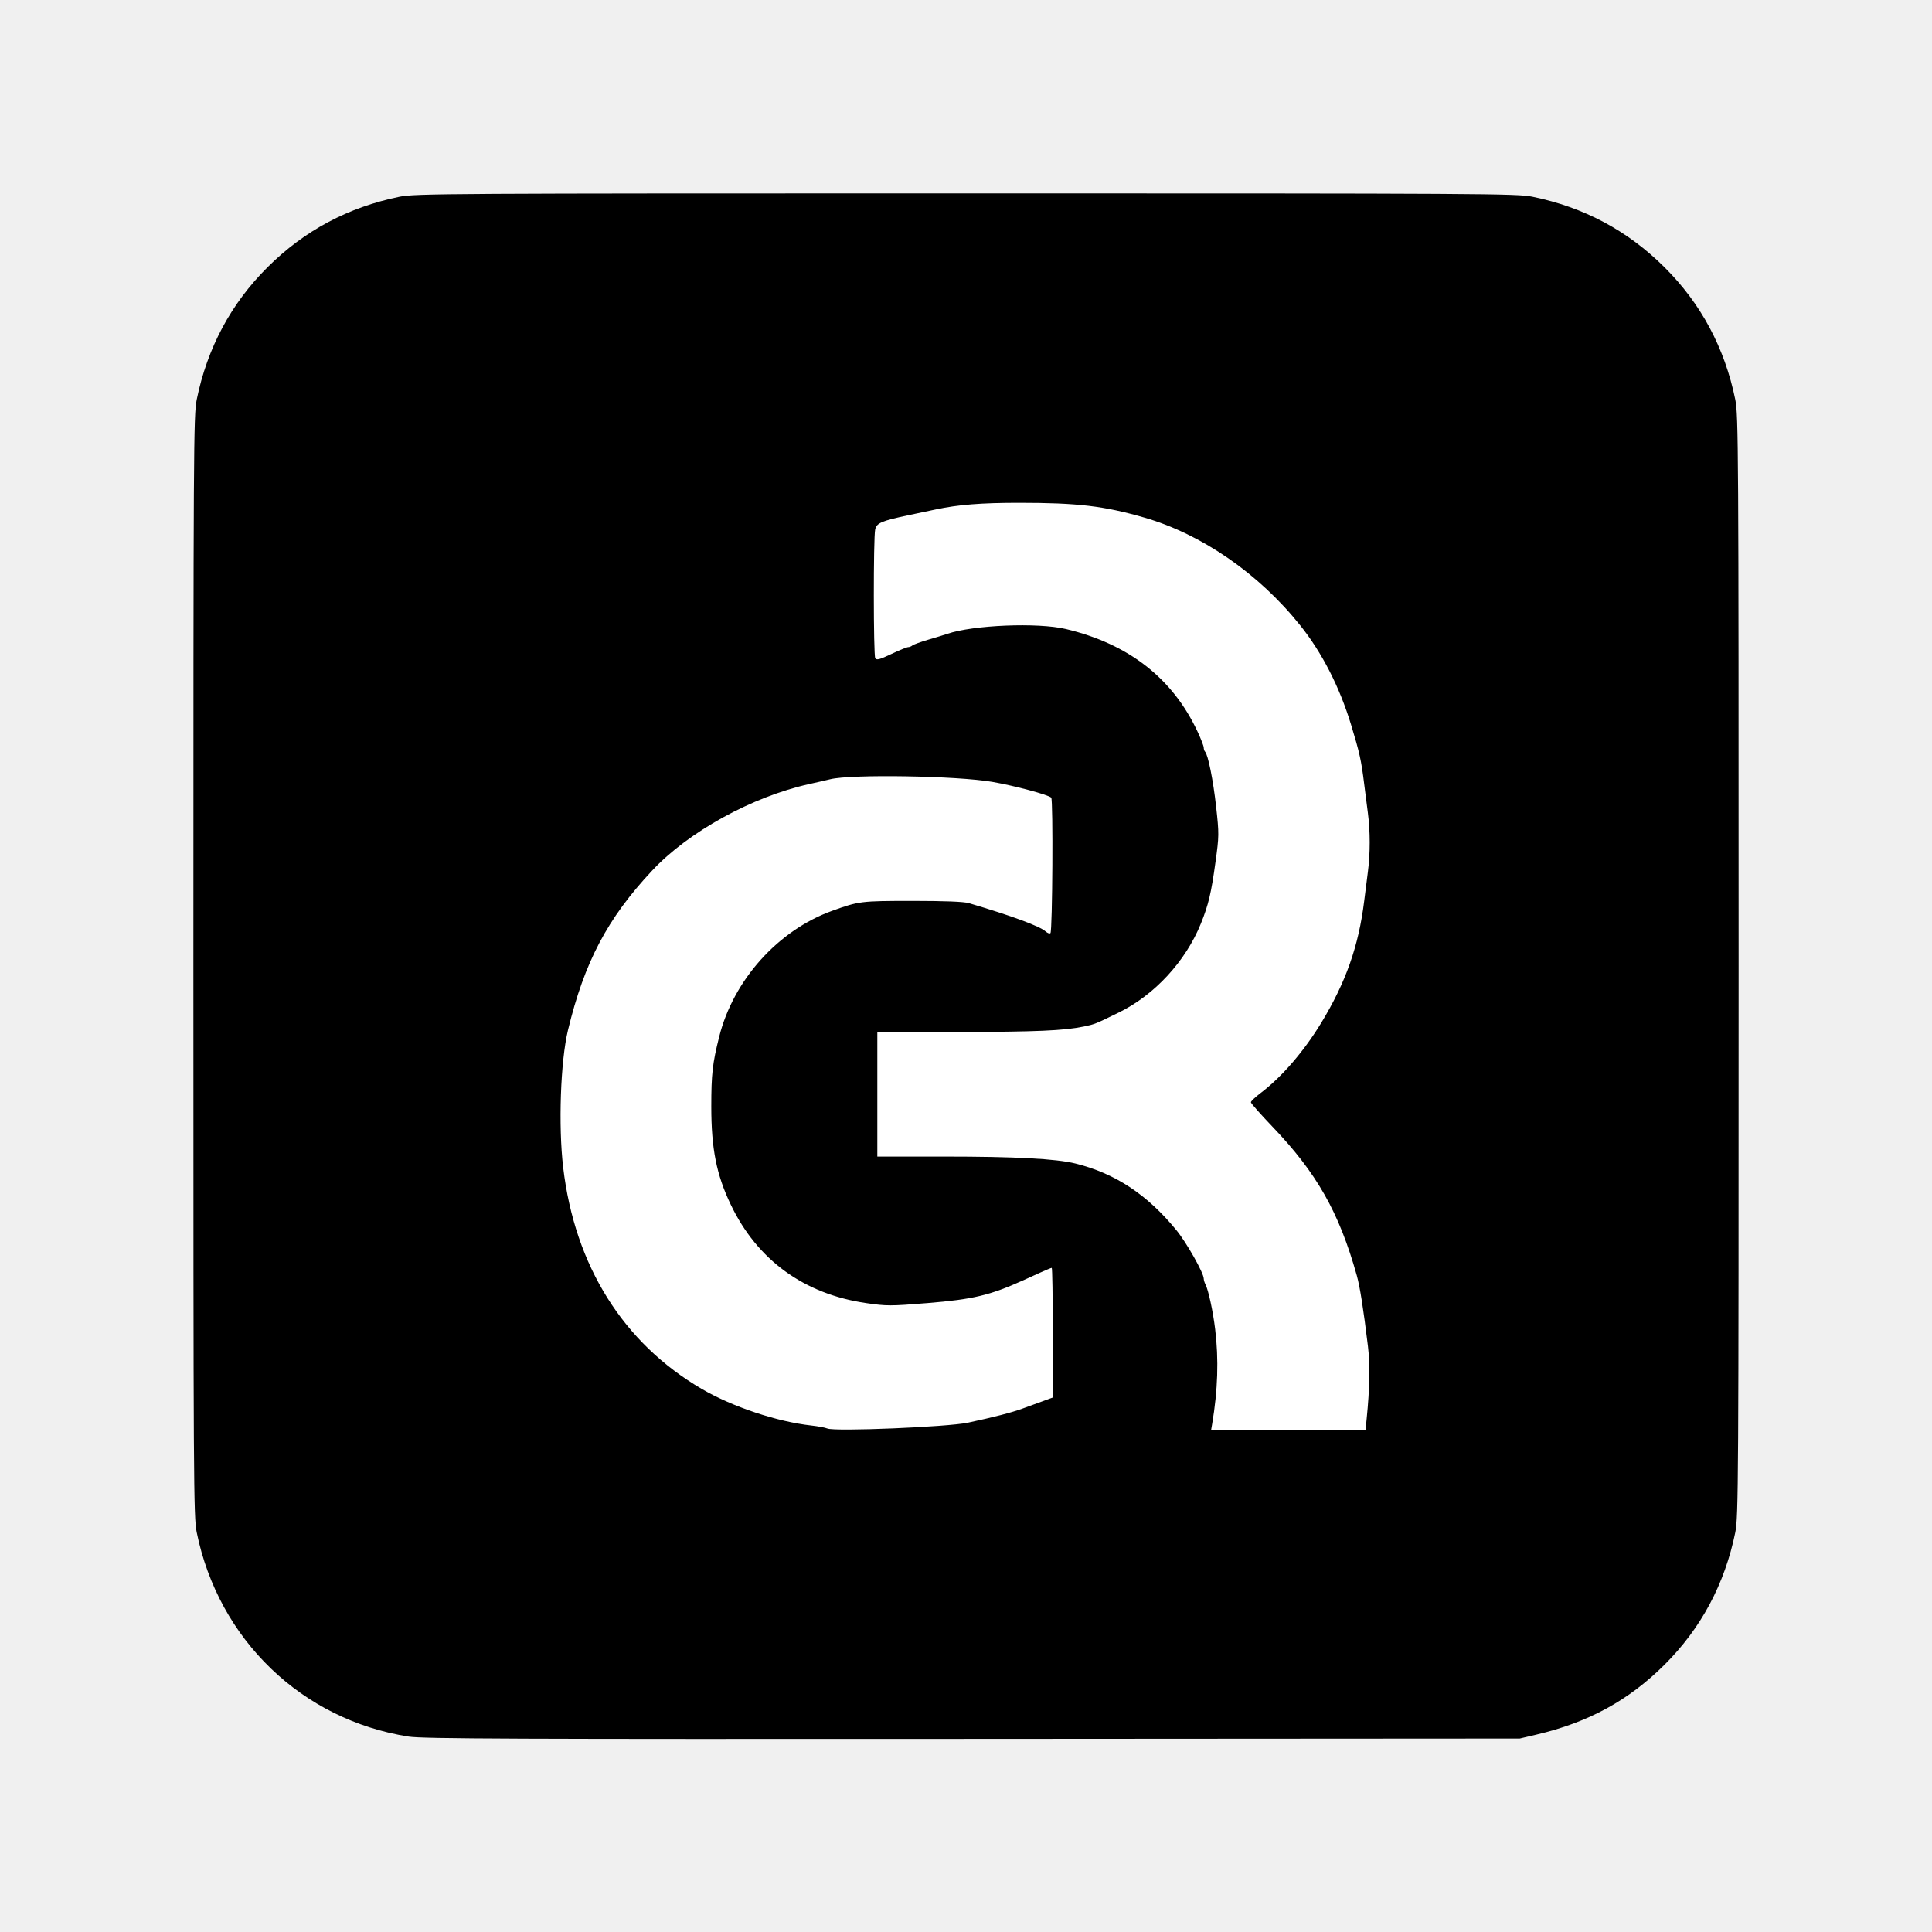
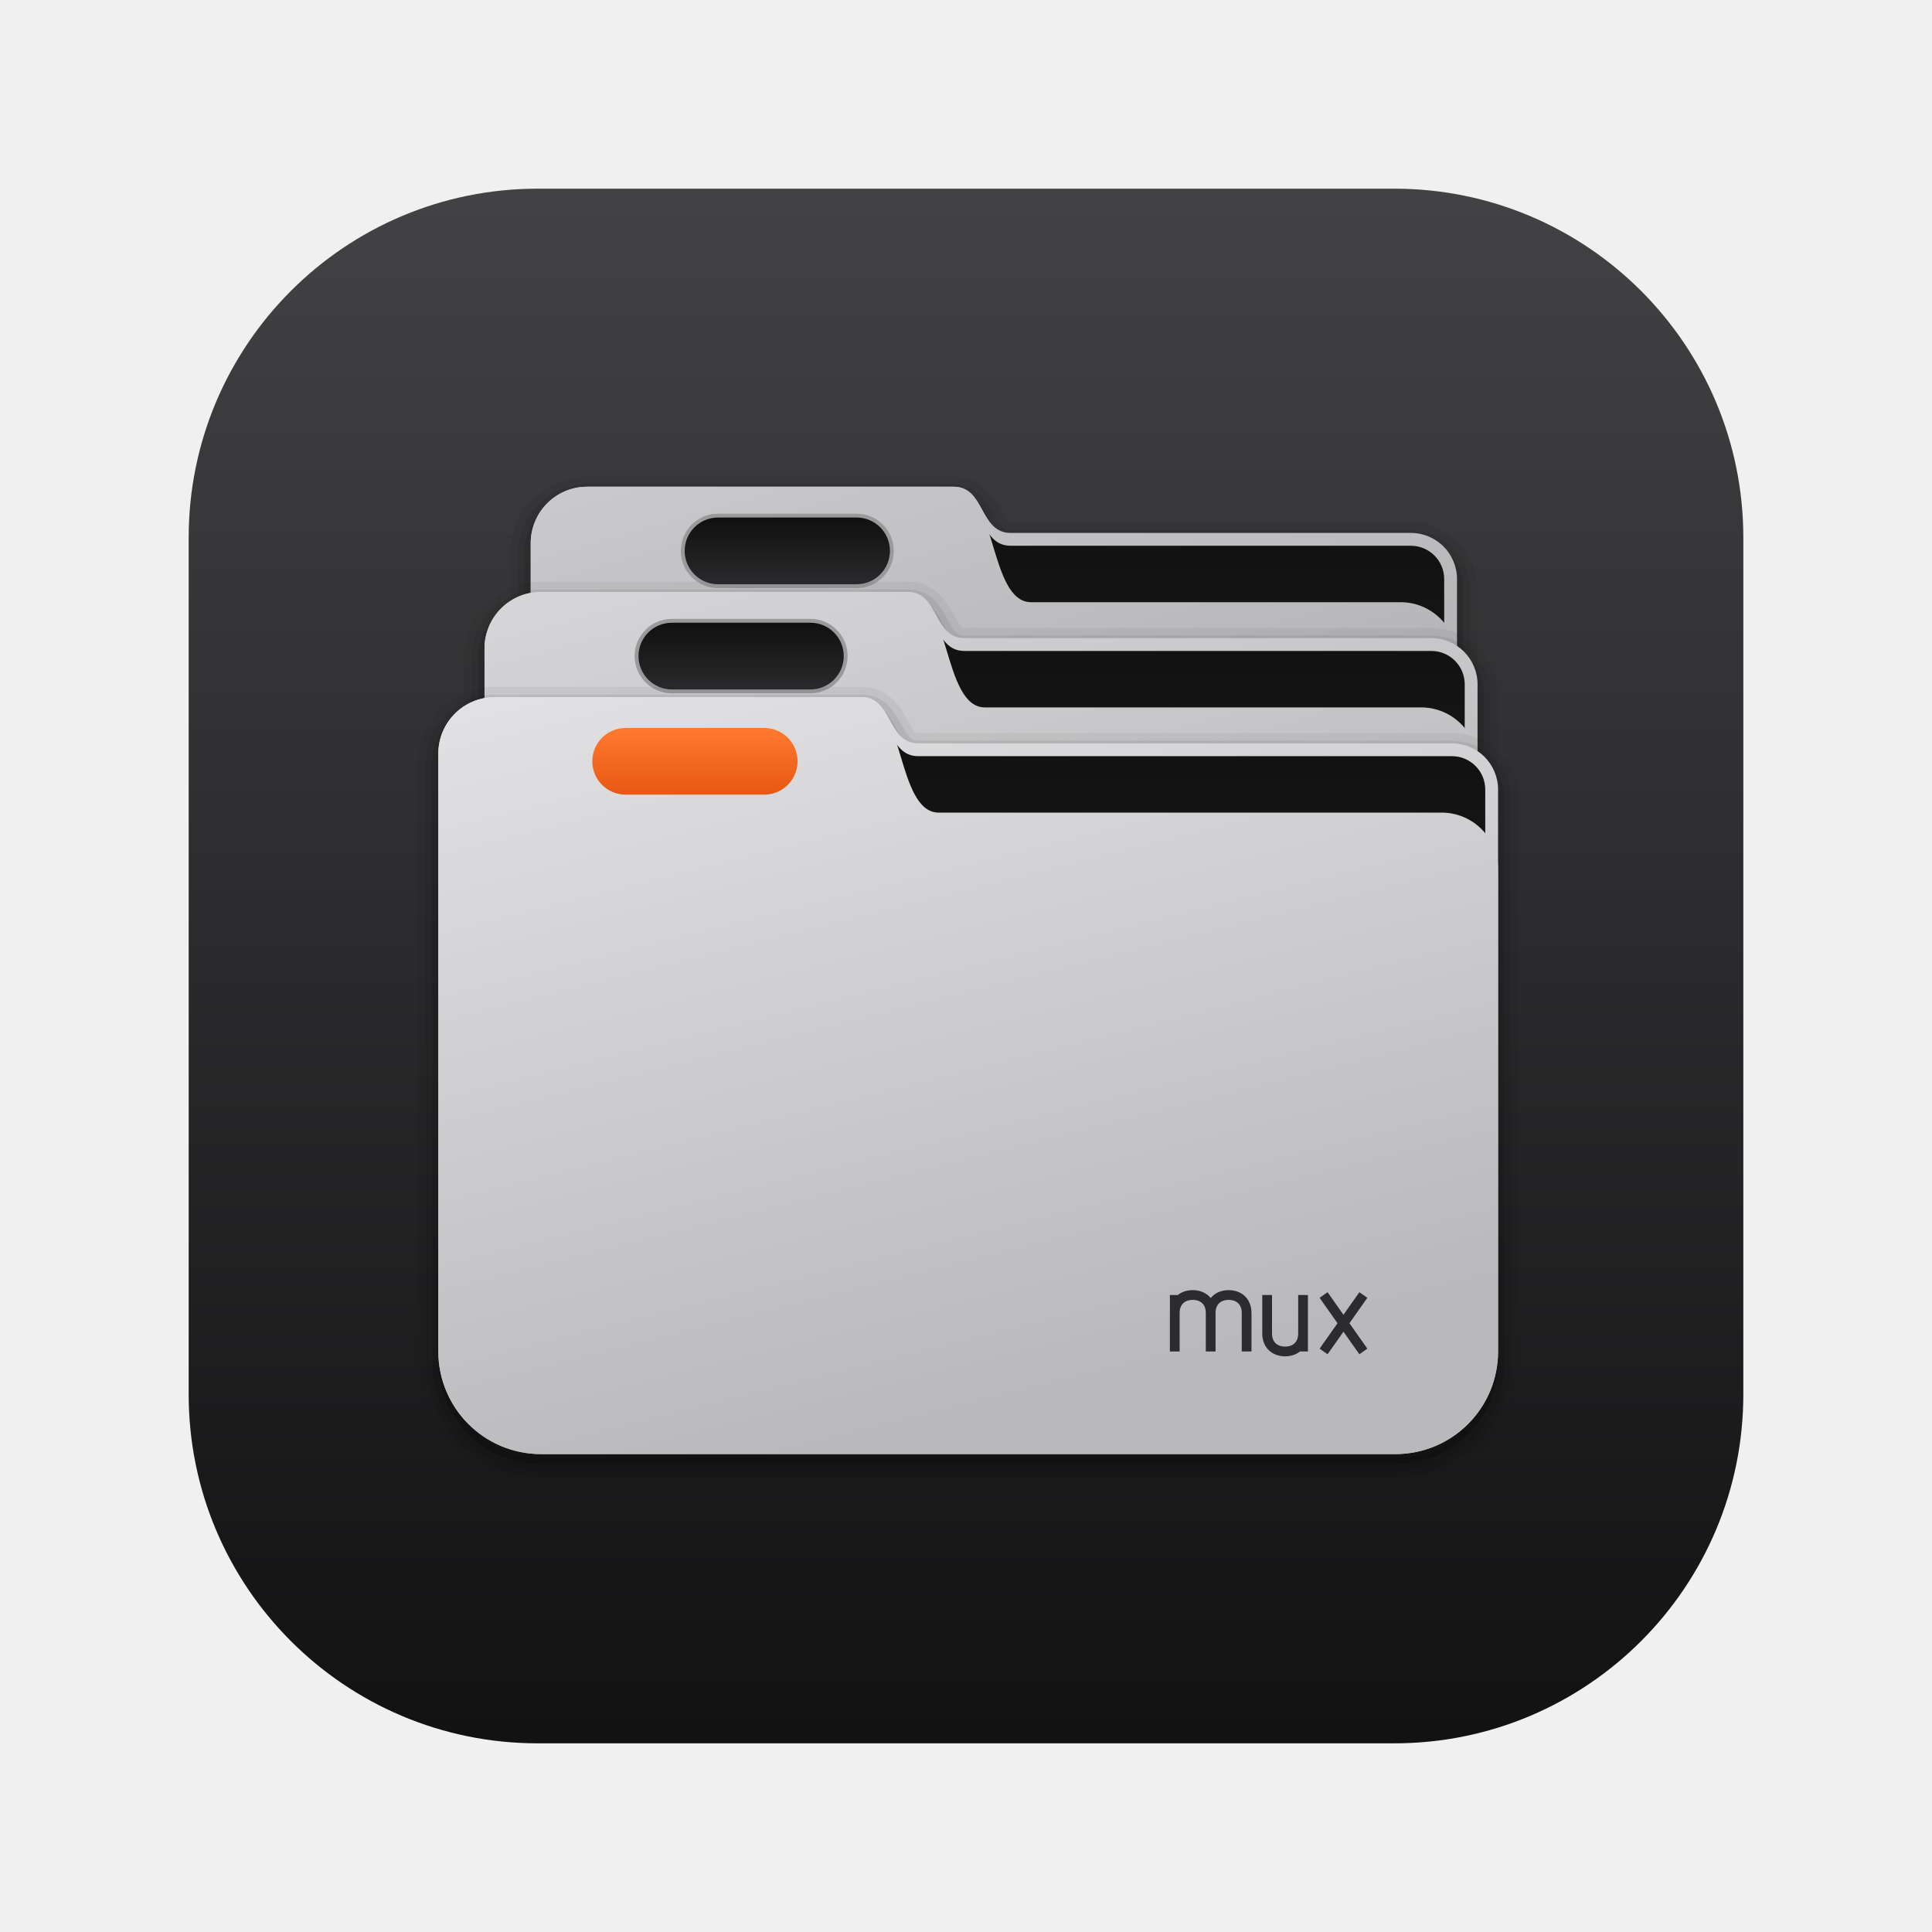
- <svg xmlns="http://www.w3.org/2000/svg" width="512" height="512" viewBox="0 0 512 512">
-   <path fill="#000000" d="M108.33 460.22C80.01 455.79 57.93 434.53 52.13 406.09C51.3 402 51.25 393.45 51.25 256C51.25 118.55 51.3 110 52.13 105.91C54.92 92.23 61.22 80.45 70.89 70.83C80.67 61.1 92.25 54.92 105.91 52.13C110 51.3 118.55 51.25 256 51.25C393.45 51.25 402 51.3 406.09 52.13C419.75 54.92 431.33 61.1 441.11 70.83C450.78 80.45 457.08 92.23 459.87 105.91C460.7 110 460.75 118.55 460.75 256C460.75 393.45 460.7 402 459.87 406.09C457.08 419.77 450.78 431.55 441.11 441.17C431.6 450.63 420.95 456.45 407.25 459.67L402.75 460.73L257.75 460.82C136.57 460.89 112.02 460.8 108.33 460.22Z" />
-   <path fill="#FFFFFF" fill-rule="evenodd" d="M219.25 378.57C218.7 378.33 216.8 377.98 215.02 377.78C205.96 376.78 194.07 372.81 186 368.1C165.16 355.94 152.33 335.45 149.25 309.41C147.94 298.37 148.54 281.19 150.52 273C154.87 254.95 160.98 243.37 172.82 230.72C182.45 220.42 199.29 211.15 214.5 207.77C216.56 207.32 219.04 206.75 220 206.51C225.56 205.13 253.63 205.59 263 207.21C268.89 208.23 277.82 210.62 278.59 211.39C279.12 211.92 278.92 246.75 278.38 247.29C278.17 247.49 277.61 247.3 277.12 246.86C275.56 245.45 268.19 242.73 256.75 239.34C255.43 238.95 250.32 238.75 241.75 238.75C228.11 238.76 227.65 238.81 220.5 241.39C206.18 246.55 194.34 259.76 190.59 274.75C188.82 281.8 188.5 284.64 188.5 293.25C188.5 304.45 189.87 311.35 193.69 319.3C200.71 333.94 213.09 342.93 229.51 345.33C234.99 346.13 235.94 346.13 245.79 345.33C257.89 344.34 262.31 343.29 271.25 339.26C272.07 338.89 274.03 338 275.59 337.29C277.16 336.58 278.56 336 278.72 336C278.87 336 279 343.73 279 353.18L279 370.36L276.62 371.23C275.32 371.7 272.79 372.63 271 373.28C268.11 374.34 263.34 375.57 256.5 377.03C251.18 378.17 221.2 379.41 219.25 378.57ZM321.23 377.38C322.74 368.4 323 360.25 322.03 352.25C321.46 347.52 320.23 341.85 319.46 340.38C319.21 339.9 319 339.21 319 338.84C319 337.37 314.45 329.3 311.76 326.02C304.04 316.57 295.5 310.94 284.99 308.34C279.85 307.07 269.1 306.5 250.12 306.5L232.5 306.5L232.5 290L232.5 273.5L253.88 273.48C274.55 273.45 281.99 273.13 287.25 272.03C290.15 271.42 290.23 271.39 296.5 268.32C305.98 263.67 314.2 254.76 318.25 244.75C320.25 239.78 320.98 236.75 322.11 228.5C323.08 221.5 323.08 220.99 322.28 213.75C321.51 206.76 320.14 199.97 319.34 199.18C319.15 198.99 319 198.51 319 198.11C319 197.71 318.25 195.78 317.33 193.82C310.71 179.71 299.09 170.66 282.5 166.7C275.04 164.92 257.83 165.63 251 167.99C250.31 168.23 248.06 168.92 246 169.52C243.94 170.13 242.04 170.82 241.78 171.06C241.51 171.3 241.02 171.5 240.67 171.5C240.32 171.5 238.32 172.32 236.21 173.32C233.11 174.79 232.31 175 231.95 174.44C231.46 173.66 231.44 142.54 231.93 140.32C232.31 138.6 233.61 138.04 240.75 136.53C243.5 135.95 246.76 135.26 248 135C253.87 133.74 260.1 133.25 270 133.25C285.6 133.25 292.56 134.07 303.25 137.16C318.49 141.56 333.63 152.03 344.59 165.75C350.36 172.97 354.99 182.03 358.03 192C360.29 199.41 360.76 201.52 361.52 207.75C361.79 209.95 362.24 213.44 362.51 215.5C363.14 220.28 363.14 226.22 362.51 231C362.24 233.06 361.79 236.55 361.53 238.75C360.06 250.72 356.65 260.38 350.09 271.15C345.51 278.66 339.67 285.43 334.12 289.63C332.68 290.72 331.5 291.84 331.5 292.11C331.5 292.38 334.03 295.25 337.12 298.48C348.94 310.82 354.85 321.22 359.56 338C360.39 340.97 361.3 346.69 362.52 356.78C363.1 361.52 362.99 367.96 362.19 375.88L361.88 379L341.42 379L320.95 379L321.23 377.38Z" />
+ <svg xmlns="http://www.w3.org/2000/svg" width="1024" height="1024" viewBox="0 0 1024 1024">
+   <defs>
+     <linearGradient id="tile" x1="0" y1="0" x2="0" y2="1">
+       <stop offset="0" stop-color="#424245" />
+       <stop offset="1" stop-color="#121213" />
+     </linearGradient>
+     <linearGradient id="card0" x1="0" y1="0" x2="0.35" y2="1">
+       <stop offset="0" stop-color="#e2e2e4" />
+       <stop offset="1" stop-color="#b9b9bc" />
+     </linearGradient>
+     <linearGradient id="card1" x1="0" y1="0" x2="0.35" y2="1">
+       <stop offset="0" stop-color="#d6d6d8" />
+       <stop offset="1" stop-color="#adadb0" />
+     </linearGradient>
+     <linearGradient id="card2" x1="0" y1="0" x2="0.35" y2="1">
+       <stop offset="0" stop-color="#cacacc" />
+       <stop offset="1" stop-color="#a2a2a5" />
+     </linearGradient>
+     <linearGradient id="slot" x1="0" y1="0" x2="0" y2="1">
+       <stop offset="0" stop-color="#101011" />
+       <stop offset="1" stop-color="#2a2a2c" />
+     </linearGradient>
+     <linearGradient id="orange" x1="0" y1="0" x2="0" y2="1">
+       <stop offset="0" stop-color="#ff7a30" />
+       <stop offset="1" stop-color="#e85812" />
+     </linearGradient>
+   </defs>
+   <rect x="100" y="100" width="824" height="824" rx="185" fill="url(#tile)" />
+   <g transform="translate(120.81 151.9) scale(1.36)">
+     <path d="M118,333 L118,100 A22,22 0 0 1 140,78 L283,78 C295.1,78 292.9,96 305,96 L461,96 A18,18 0 0 1 479,114 L479,333 A40,40 0 0 1 439,373 L158,373 A40,40 0 0 1 118,333 Z" transform="translate(0 4)" fill="#000" fill-opacity="0.05" stroke="#000" stroke-opacity="0.05" stroke-width="16" stroke-linejoin="round" />
+     <path d="M118,333 L118,100 A22,22 0 0 1 140,78 L283,78 C295.1,78 292.9,96 305,96 L461,96 A18,18 0 0 1 479,114 L479,333 A40,40 0 0 1 439,373 L158,373 A40,40 0 0 1 118,333 Z" transform="translate(0 4)" fill="#000" fill-opacity="0.07" stroke="#000" stroke-opacity="0.07" stroke-width="10" stroke-linejoin="round" />
+     <path d="M118,333 L118,100 A22,22 0 0 1 140,78 L283,78 C295.1,78 292.9,96 305,96 L461,96 A18,18 0 0 1 479,114 L479,333 A40,40 0 0 1 439,373 L158,373 A40,40 0 0 1 118,333 Z" transform="translate(0 4)" fill="#000" fill-opacity="0.1" stroke="#000" stroke-opacity="0.1" stroke-width="5" stroke-linejoin="round" />
+     <path d="M118,333 L118,100 A22,22 0 0 1 140,78 L283,78 C295.1,78 292.9,96 305,96 L461,96 A18,18 0 0 1 479,114 L479,333 A40,40 0 0 1 439,373 L158,373 A40,40 0 0 1 118,333 Z" fill="url(#card2)" />
+     <path d="M123,333 L123,100 A17,17 0 0 1 140,83 L283,83 C295.1,83 292.9,101 305,101 L461,101 A13,13 0 0 1 474,114 L474,333 A35,35 0 0 1 439,368 L158,368 A35,35 0 0 1 123,333 Z" fill="url(#slot)" />
+     <path d="M118,333 L118,100 A22,22 0 0 1 140,78 L283,78 C299.5,78 296.5,123 313,123 L457,123 A22,22 0 0 1 479,145 L479,333 A40,40 0 0 1 439,373 L158,373 A40,40 0 0 1 118,333 Z" fill="url(#card2)" />
+     <path d="M191,88.5 L245,88.5 A14.5,14.5 0 0 1 245,117.5 L191,117.5 A14.5,14.5 0 0 1 191,88.5 Z" fill="#9a9a9d" />
+     <path d="M191,90 L245,90 A13,13 0 0 1 245,116 L191,116 A13,13 0 0 1 191,90 Z" fill="url(#slot)" />
+     <path d="M100,374 L100,141 A22,22 0 0 1 122,119 L265,119 C277.1,119 274.9,137 287,137 L469,137 A18,18 0 0 1 487,155 L487,374 A40,40 0 0 1 447,414 L140,414 A40,40 0 0 1 100,374 Z" transform="translate(0 4)" fill="#000" fill-opacity="0.05" stroke="#000" stroke-opacity="0.05" stroke-width="16" stroke-linejoin="round" />
+     <path d="M100,374 L100,141 A22,22 0 0 1 122,119 L265,119 C277.1,119 274.9,137 287,137 L469,137 A18,18 0 0 1 487,155 L487,374 A40,40 0 0 1 447,414 L140,414 A40,40 0 0 1 100,374 Z" transform="translate(0 4)" fill="#000" fill-opacity="0.07" stroke="#000" stroke-opacity="0.07" stroke-width="10" stroke-linejoin="round" />
+     <path d="M100,374 L100,141 A22,22 0 0 1 122,119 L265,119 C277.1,119 274.9,137 287,137 L469,137 A18,18 0 0 1 487,155 L487,374 A40,40 0 0 1 447,414 L140,414 A40,40 0 0 1 100,374 Z" transform="translate(0 4)" fill="#000" fill-opacity="0.1" stroke="#000" stroke-opacity="0.1" stroke-width="5" stroke-linejoin="round" />
+     <path d="M100,374 L100,141 A22,22 0 0 1 122,119 L265,119 C277.1,119 274.9,137 287,137 L469,137 A18,18 0 0 1 487,155 L487,374 A40,40 0 0 1 447,414 L140,414 A40,40 0 0 1 100,374 Z" fill="url(#card1)" />
+     <path d="M105,374 L105,141 A17,17 0 0 1 122,124 L265,124 C277.1,124 274.9,142 287,142 L469,142 A13,13 0 0 1 482,155 L482,374 A35,35 0 0 1 447,409 L140,409 A35,35 0 0 1 105,374 Z" fill="url(#slot)" />
+     <path d="M100,374 L100,141 A22,22 0 0 1 122,119 L265,119 C281.5,119 278.5,164 295,164 L465,164 A22,22 0 0 1 487,186 L487,374 A40,40 0 0 1 447,414 L140,414 A40,40 0 0 1 100,374 Z" fill="url(#card1)" />
+     <path d="M173,129.5 L227,129.5 A14.5,14.5 0 0 1 227,158.5 L173,158.5 A14.5,14.5 0 0 1 173,129.5 Z" fill="#9a9a9d" />
+     <path d="M173,131 L227,131 A13,13 0 0 1 227,157 L173,157 A13,13 0 0 1 173,131 Z" fill="url(#slot)" />
+     <path d="M82,415 L82,182 A22,22 0 0 1 104,160 L247,160 C259.1,160 256.9,178 269,178 L477,178 A18,18 0 0 1 495,196 L495,415 A40,40 0 0 1 455,455 L122,455 A40,40 0 0 1 82,415 Z" transform="translate(0 4)" fill="#000" fill-opacity="0.05" stroke="#000" stroke-opacity="0.05" stroke-width="16" stroke-linejoin="round" />
+     <path d="M82,415 L82,182 A22,22 0 0 1 104,160 L247,160 C259.1,160 256.9,178 269,178 L477,178 A18,18 0 0 1 495,196 L495,415 A40,40 0 0 1 455,455 L122,455 A40,40 0 0 1 82,415 Z" transform="translate(0 4)" fill="#000" fill-opacity="0.07" stroke="#000" stroke-opacity="0.07" stroke-width="10" stroke-linejoin="round" />
+     <path d="M82,415 L82,182 A22,22 0 0 1 104,160 L247,160 C259.1,160 256.9,178 269,178 L477,178 A18,18 0 0 1 495,196 L495,415 A40,40 0 0 1 455,455 L122,455 A40,40 0 0 1 82,415 Z" transform="translate(0 4)" fill="#000" fill-opacity="0.1" stroke="#000" stroke-opacity="0.1" stroke-width="5" stroke-linejoin="round" />
+     <path d="M82,415 L82,182 A22,22 0 0 1 104,160 L247,160 C259.1,160 256.9,178 269,178 L477,178 A18,18 0 0 1 495,196 L495,415 A40,40 0 0 1 455,455 L122,455 A40,40 0 0 1 82,415 Z" fill="url(#card0)" />
+     <path d="M87,415 L87,182 A17,17 0 0 1 104,165 L247,165 C259.1,165 256.9,183 269,183 L477,183 A13,13 0 0 1 490,196 L490,415 A35,35 0 0 1 455,450 L122,450 A35,35 0 0 1 87,415 Z" fill="url(#slot)" />
+     <path d="M82,415 L82,182 A22,22 0 0 1 104,160 L247,160 C263.5,160 260.5,205 277,205 L473,205 A22,22 0 0 1 495,227 L495,415 A40,40 0 0 1 455,455 L122,455 A40,40 0 0 1 82,415 Z" fill="url(#card0)" />
+     <path d="M155,172 L209,172 A13,13 0 0 1 209,198 L155,198 A13,13 0 0 1 155,172 Z" fill="url(#orange)" />
+     <path d="M369,415 L369,393 M369,400 C369,395.5 372,393 376,393 C380,393 383,395.5 383,400 L383,415 M383,400 C383,395.5 386,393 390,393 C394,393 397,395.5 397,400 L397,415 M405,393 L405,408 C405,412.5 408,415 412,415 C416,415 419,412.5 419,408 M419,393 L419,415 M427,393 L442.5,415 M442.5,393 L427,415" fill="none" stroke="#2c2c2e" stroke-width="3.8" />
+   </g>
</svg>
